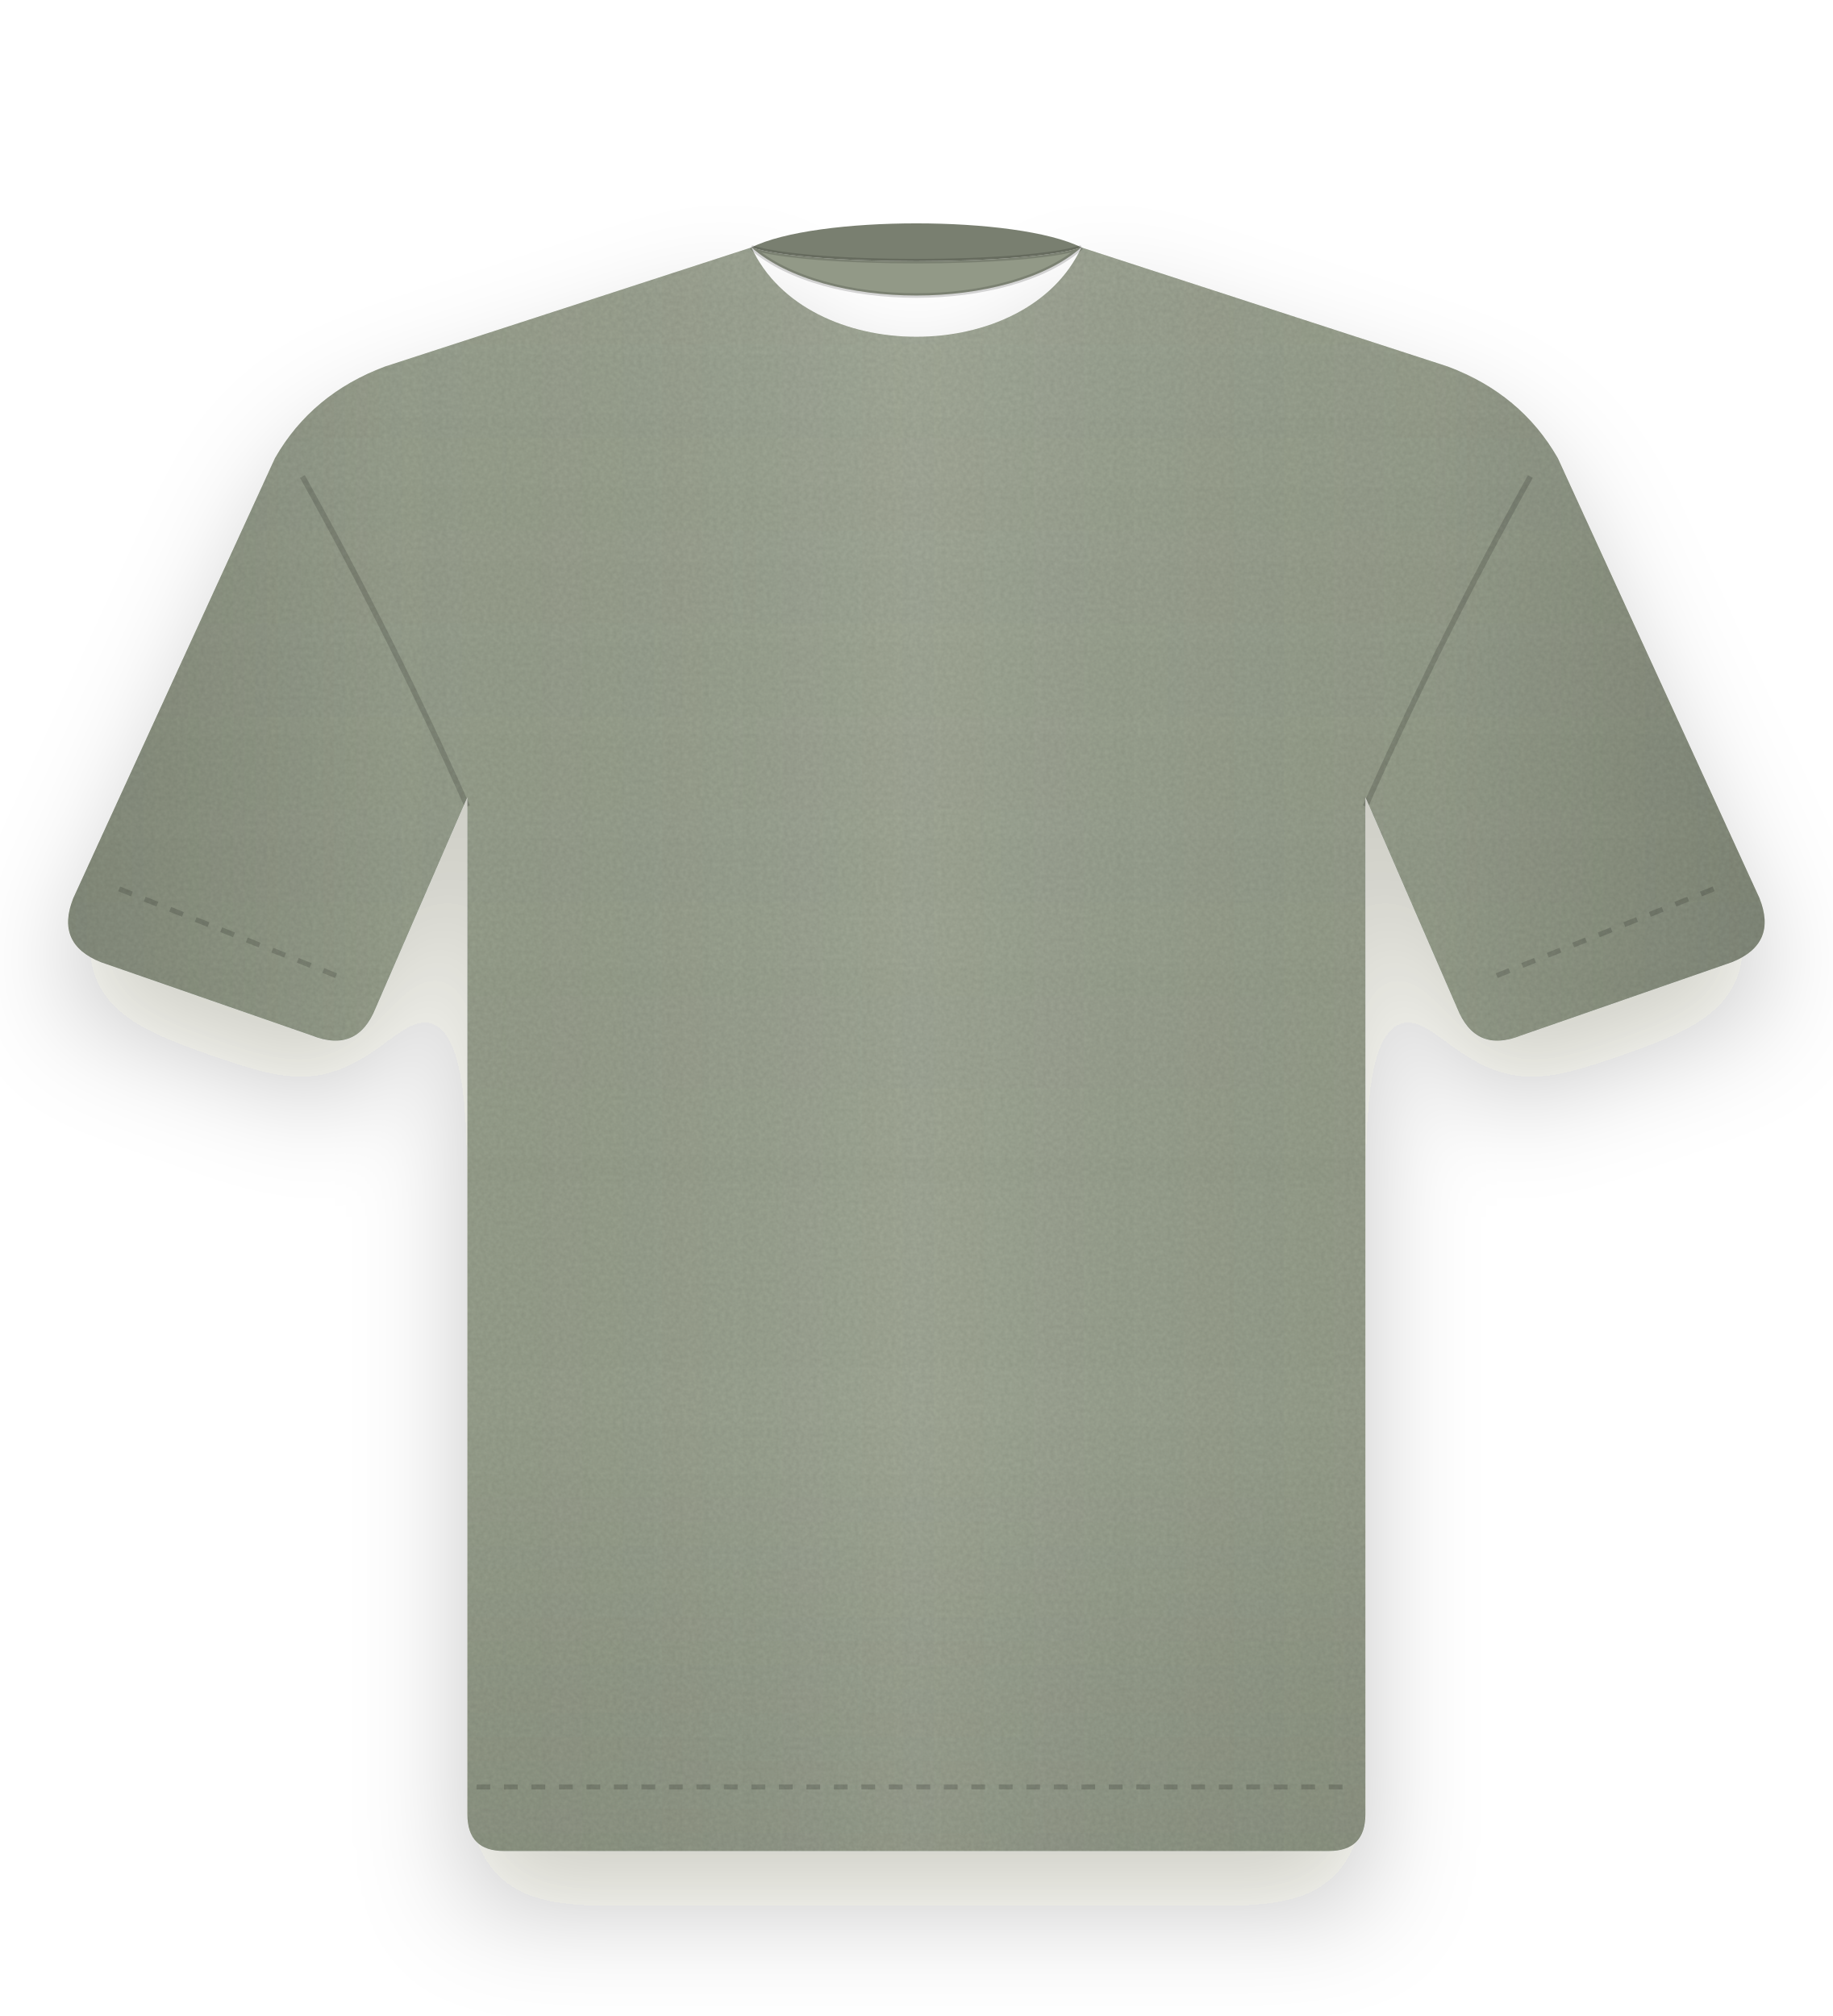
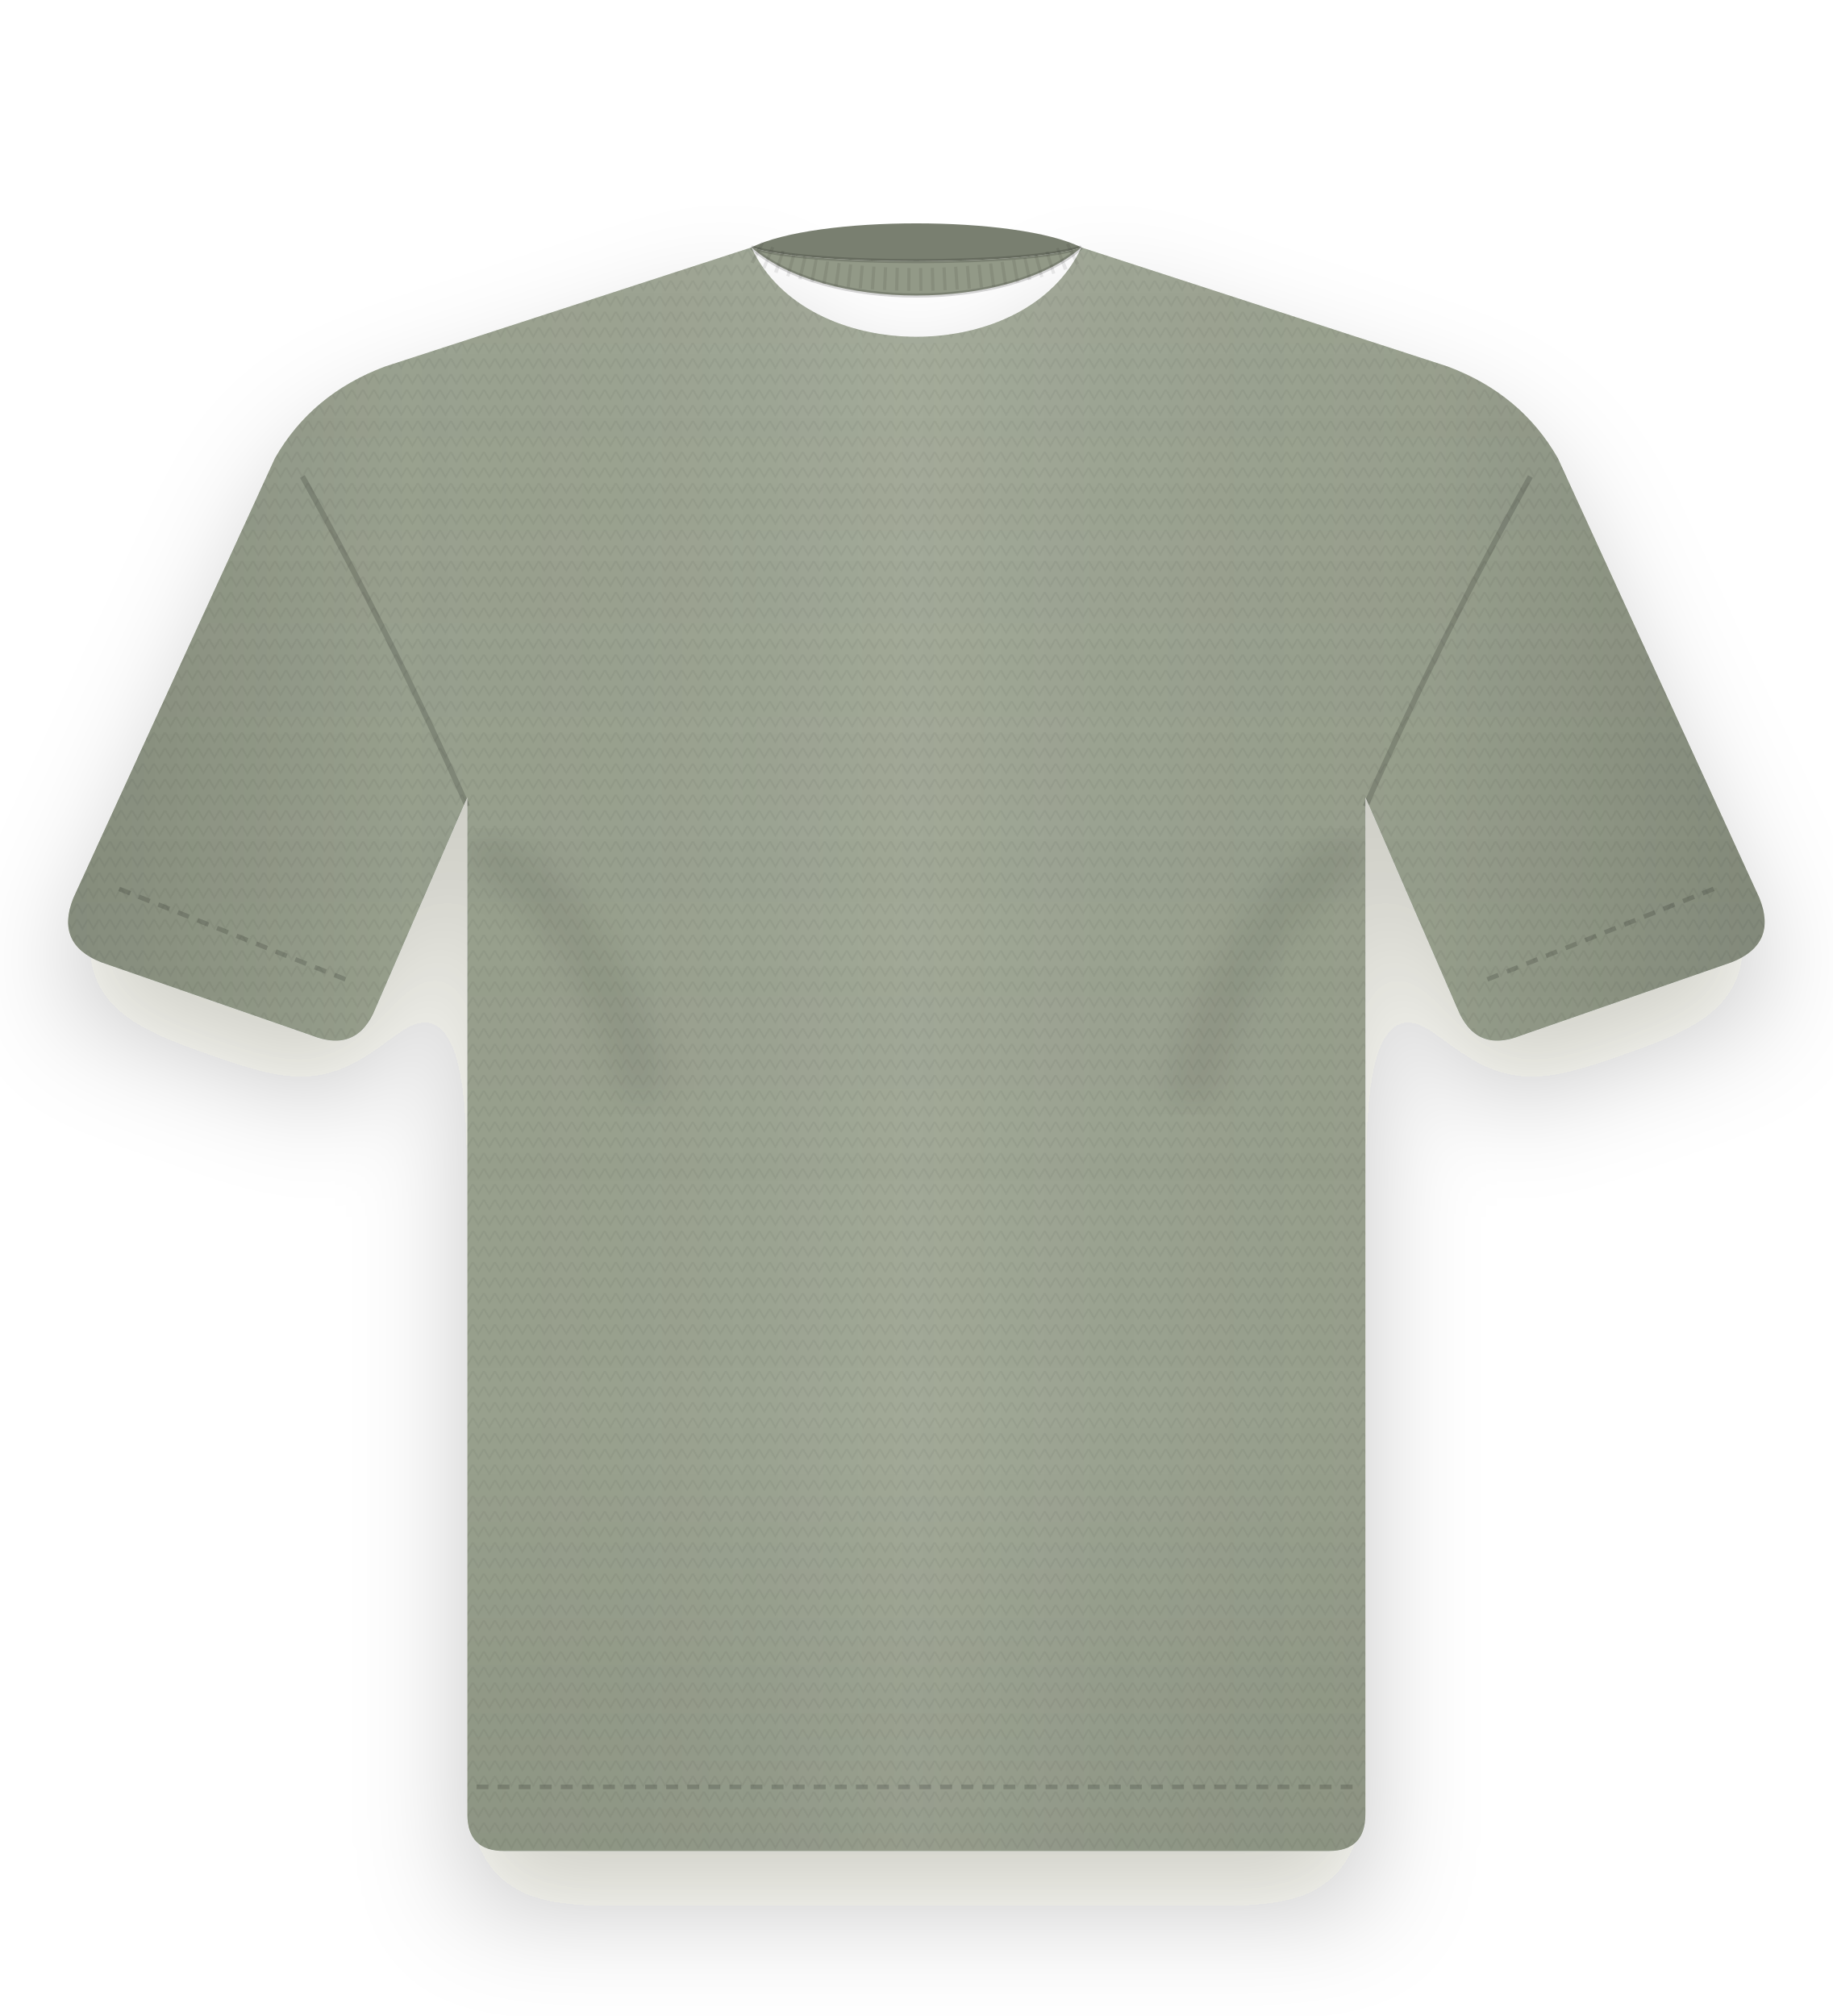
<svg xmlns="http://www.w3.org/2000/svg" viewBox="0 0 400 440" role="img">
  <defs>
    <linearGradient id="bl" x1="0" x2="1" y1="0" y2="0">
      <stop offset="0" stop-color="#000" stop-opacity=".16" />
      <stop offset=".22" stop-color="#000" stop-opacity=".02" />
      <stop offset=".5" stop-color="#fff" stop-opacity=".07" />
      <stop offset=".78" stop-color="#000" stop-opacity=".03" />
      <stop offset="1" stop-color="#000" stop-opacity=".18" />
    </linearGradient>
    <linearGradient id="bv" x1="0" x2="0" y1="0" y2="1">
      <stop offset="0" stop-color="#fff" stop-opacity=".06" />
      <stop offset=".7" stop-color="#000" stop-opacity="0" />
      <stop offset="1" stop-color="#000" stop-opacity=".1" />
    </linearGradient>
-     <filter id="bn" x="0" y="0" width="100%" height="100%">
-       <feTurbulence type="fractalNoise" baseFrequency="1.1" numOctaves="2" seed="3" />
-       <feColorMatrix values="0 0 0 0 0  0 0 0 0 0  0 0 0 0 0  0 0 0 .09 0" />
+     <pattern id="bk" width="2.4" height="3.4" patternUnits="userSpaceOnUse">
+       <path d="M0 0 L1.2 2.1 L2.4 0" fill="none" stroke="#000" stroke-width=".4" />
+     </pattern>
+     <filter id="bf" x="-10%" y="-10%" width="120%" height="120%">
+       <feGaussianBlur stdDeviation="4" />
    </filter>
    <filter id="bs" x="-20%" y="-20%" width="140%" height="140%">
      <feDropShadow dx="0" dy="12" stdDeviation="12" flood-color="#2a2014" flood-opacity=".22" />
    </filter>
    <clipPath id="bc">
      <path d="M164 54 C176 80 224 80 236 54 L316 80 Q332 86 340 100 L384 196 Q388 206 378 210 L332 226 Q322 230 318 220 L298 174 L298 396 Q298 404 290 404 L110 404 Q102 404 102 396 L102 174 L82 220 Q78 230 68 226 L22 210 Q12 206 16 196 L60 100 Q68 86 84 80 Z" />
    </clipPath>
  </defs>
  <g filter="url(#bs)">
    <path d="M164 54 C176 80 224 80 236 54 L316 80 Q332 86 340 100 L384 196 Q388 206 378 210 L332 226 Q322 230 318 220 L298 174 L298 396 Q298 404 290 404 L110 404 Q102 404 102 396 L102 174 L82 220 Q78 230 68 226 L22 210 Q12 206 16 196 L60 100 Q68 86 84 80 Z" fill="#9ba390" />
  </g>
  <g clip-path="url(#bc)">
    <rect width="400" height="440" fill="url(#bl)" />
    <rect width="400" height="440" fill="url(#bv)" />
-     <rect width="400" height="440" filter="url(#bn)" />
-     <g fill="none" stroke="rgba(0,0,0,.16)" stroke-width="1.1" stroke-dasharray="3 3">
+     <g filter="url(#bf)" fill="none" stroke-linecap="round">
+       <path d="M106 186 Q130 200 140 236" stroke="#000" stroke-opacity="0.08" stroke-width="9" />
+       <path d="M294 186 Q270 202 260 238" stroke="#000" stroke-opacity="0.08" stroke-width="9" />
+     </g>
+     <rect width="400" height="440" fill="url(#bk)" opacity="0.045" />
+     <g fill="none" stroke="rgba(0,0,0,.16)" stroke-width=".9" />
+     <g fill="none" stroke="rgba(0,0,0,.16)" stroke-width="1" stroke-dasharray="2.6 2">
      <path d="M26 194 L76 214" />
      <path d="M374 194 L324 214" />
      <path d="M104 390 L296 390" />
    </g>
    <g fill="none" stroke="rgba(0,0,0,.16)" stroke-width="1.2">
      <path d="M66 104 Q86 140 102 176" />
      <path d="M334 104 Q314 140 298 176" />
    </g>
    <g style="mix-blend-mode:multiply" opacity=".92" />
  </g>
  <path d="M164 54 C176 58 224 58 236 54 C222 47 178 47 164 54 Z" fill="#797f70" />
  <path d="M164 54 C180 68 220 68 236 54 C224 58 176 58 164 54 Z" fill="#929987" />
-   <path d="M164 54 C180 68 220 68 236 54 C224 58 176 58 164 54 Z" fill="none" stroke="rgba(0,0,0,.16)" stroke-width="1" />
+   <path d="M165 55 C180 63 220 63 235 55" fill="none" stroke="rgba(0,0,0,.16)" stroke-width="5" stroke-dasharray=".7 1.9" opacity=".5" />
+   <path d="M164 54 C180 68 220 68 236 54 C224 58 176 58 164 54 Z" fill="none" stroke="rgba(0,0,0,.16)" stroke-width=".9" />
</svg>
